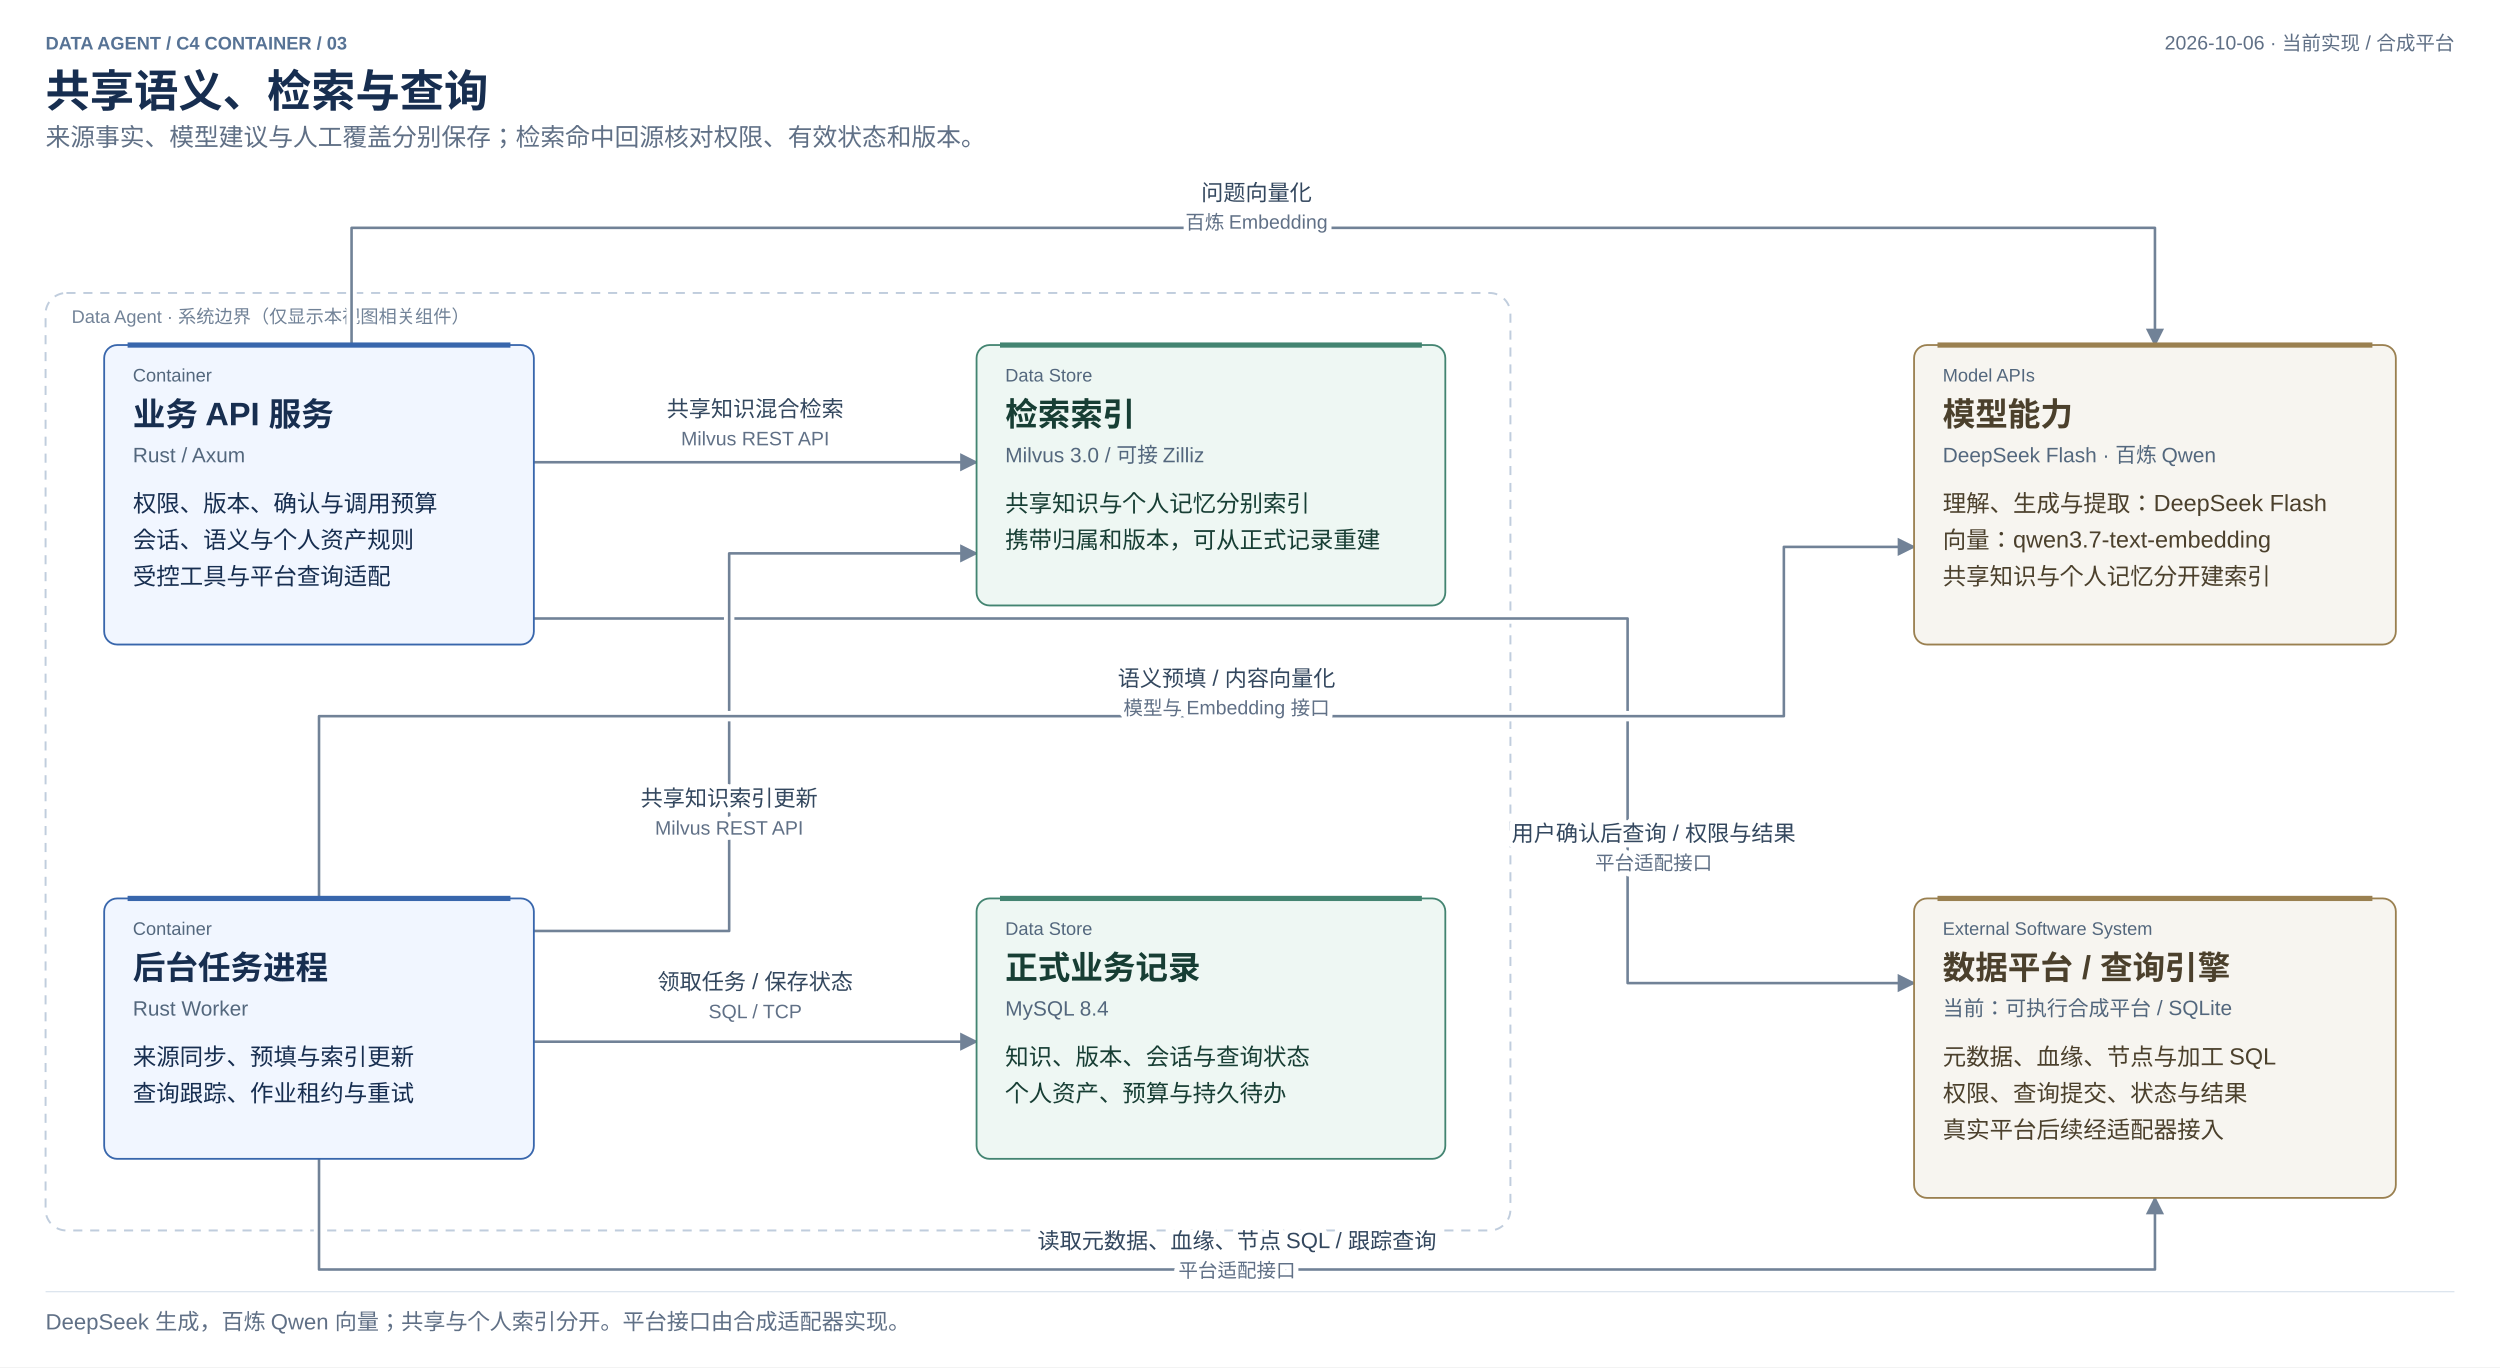
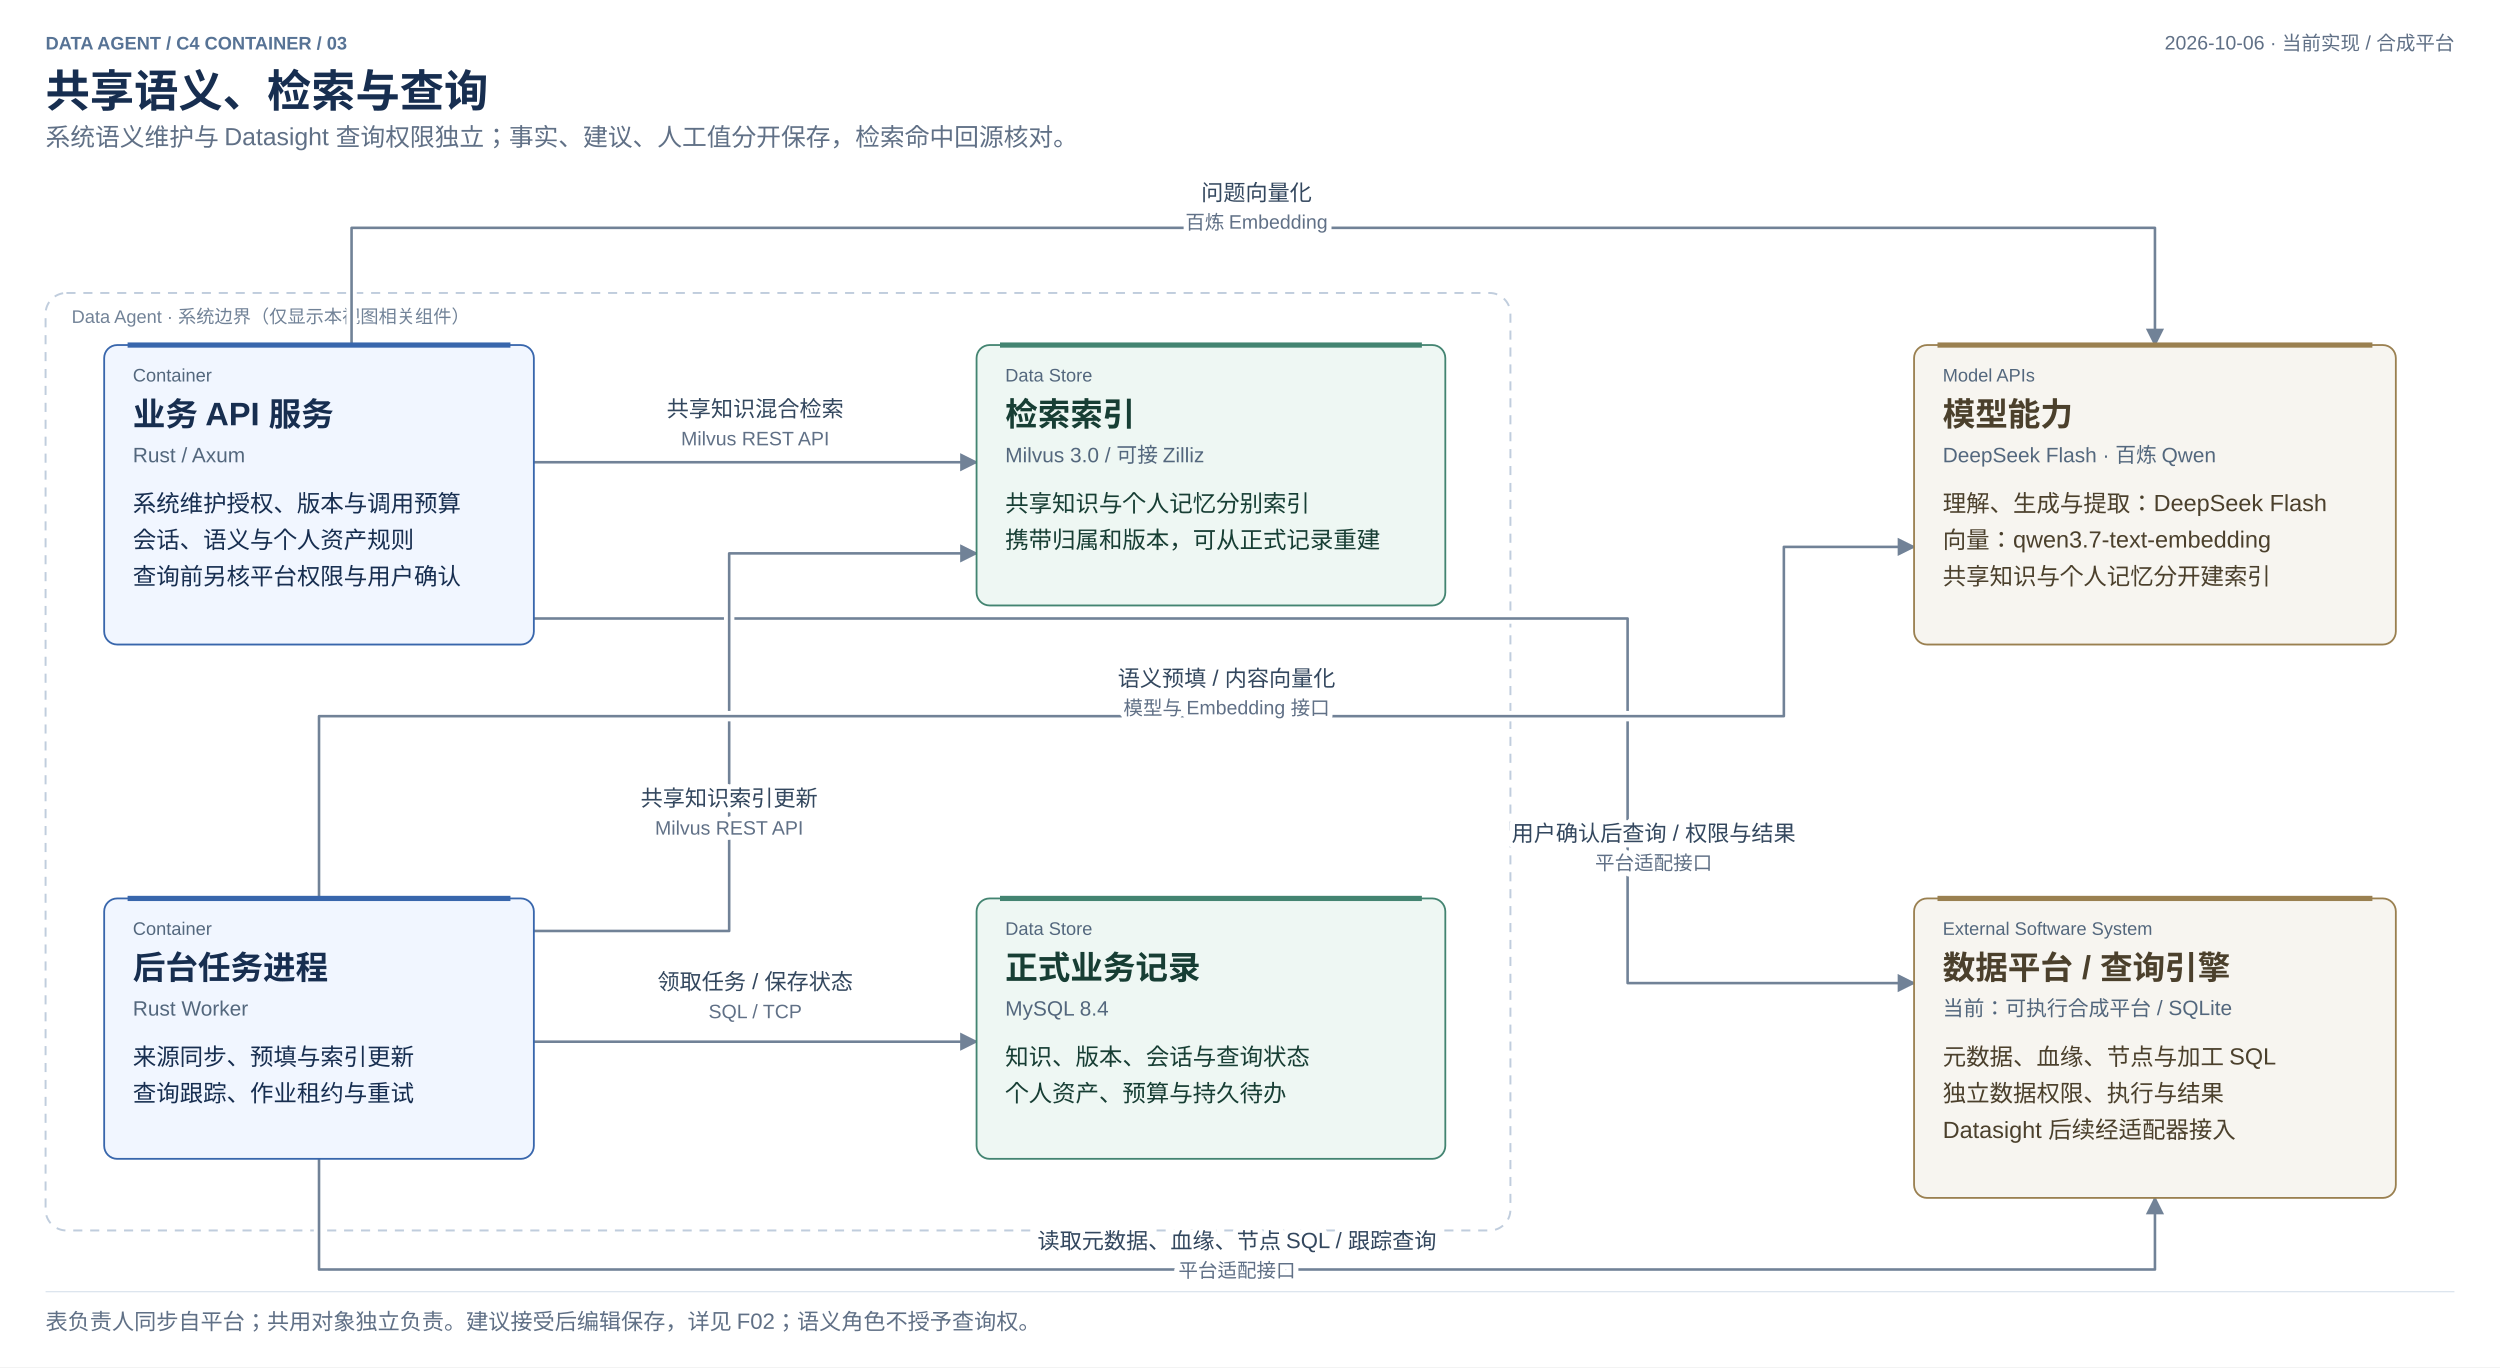
<svg xmlns="http://www.w3.org/2000/svg" width="1920" height="1050" viewBox="0 0 1920 1050" role="img" aria-labelledby="title description">
  <g transform="translate(0 0)">
    <g class="view" data-view="knowledge" font-family="Arial, PingFang SC, Microsoft YaHei, sans-serif">
      <defs>
        <marker id="arrow-knowledge" viewBox="0 0 10 10" refX="9" refY="5" markerWidth="7" markerHeight="7" orient="auto">
          <path d="M0 0 L10 5 L0 10Z" fill="#718297" />
        </marker>
      </defs>
      <rect width="1920" height="1050" fill="white" />
      <text x="35" y="38" font-size="14" font-weight="600" fill="#577395" text-anchor="start">DATA AGENT  /  C4 CONTAINER  /  03</text>
      <text x="35" y="82" font-size="34" font-weight="650" fill="#172e50" text-anchor="start">共享语义、检索与查询</text>
-       <text x="35" y="112" font-size="19" font-weight="400" fill="#607086" text-anchor="start">来源事实、模型建议与人工覆盖分别保存；检索命中回源核对权限、有效状态和版本。</text>
+       <text x="35" y="112" font-size="19" font-weight="400" fill="#607086" text-anchor="start">系统语义维护与 Datasight 查询权限独立；事实、建议、人工值分开保存，检索命中回源核对。</text>
      <text x="1885" y="38" font-size="15" font-weight="500" fill="#607086" text-anchor="end">2026-10-06 · 当前实现 / 合成平台</text>
      <g class="boundary" fill="none" stroke="#c0cddd" stroke-width="1.5" stroke-dasharray="7 6">
        <rect x="35" y="225" width="1125" height="720" rx="16" />
      </g>
      <text x="55" y="248" font-size="14" font-weight="500" fill="#718297" text-anchor="start">Data Agent · 系统边界（仅显示本视图相关组件）</text>
      <g class="relationship" data-edge="search" data-source="api" data-target="vector">
        <path d="M410 355 L750 355" fill="none" stroke="white" stroke-width="8" />
        <path d="M410 355 L750 355" fill="none" stroke="#718297" stroke-width="2" stroke-linejoin="round" marker-end="url(#arrow-knowledge)" />
      </g>
      <g class="relationship" data-edge="embed-query" data-source="api" data-target="models">
        <path d="M270 265 L270 175 L1655 175 L1655 265" fill="none" stroke="white" stroke-width="8" />
        <path d="M270 265 L270 175 L1655 175 L1655 265" fill="none" stroke="#718297" stroke-width="2" stroke-linejoin="round" marker-end="url(#arrow-knowledge)" />
      </g>
      <g class="relationship" data-edge="execute" data-source="api" data-target="platform">
        <path d="M410 475 L1250 475 L1250 755 L1470 755" fill="none" stroke="white" stroke-width="8" />
        <path d="M410 475 L1250 475 L1250 755 L1470 755" fill="none" stroke="#718297" stroke-width="2" stroke-linejoin="round" marker-end="url(#arrow-knowledge)" />
      </g>
      <g class="relationship" data-edge="claim" data-source="worker" data-target="mysql">
        <path d="M410 800 L750 800" fill="none" stroke="white" stroke-width="8" />
        <path d="M410 800 L750 800" fill="none" stroke="#718297" stroke-width="2" stroke-linejoin="round" marker-end="url(#arrow-knowledge)" />
      </g>
      <g class="relationship" data-edge="index" data-source="worker" data-target="vector">
        <path d="M410 715 L560 715 L560 425 L750 425" fill="none" stroke="white" stroke-width="8" />
        <path d="M410 715 L560 715 L560 425 L750 425" fill="none" stroke="#718297" stroke-width="2" stroke-linejoin="round" marker-end="url(#arrow-knowledge)" />
      </g>
      <g class="relationship" data-edge="sync" data-source="worker" data-target="platform">
        <path d="M245 890 L245 975 L1655 975 L1655 920" fill="none" stroke="white" stroke-width="8" />
        <path d="M245 890 L245 975 L1655 975 L1655 920" fill="none" stroke="#718297" stroke-width="2" stroke-linejoin="round" marker-end="url(#arrow-knowledge)" />
      </g>
      <g class="relationship" data-edge="prefill" data-source="worker" data-target="models">
        <path d="M245 690 L245 550 L1370 550 L1370 420 L1470 420" fill="none" stroke="white" stroke-width="8" />
        <path d="M245 690 L245 550 L1370 550 L1370 420 L1470 420" fill="none" stroke="#718297" stroke-width="2" stroke-linejoin="round" marker-end="url(#arrow-knowledge)" />
      </g>
      <g class="node" data-node="api">
        <rect class="node-box" x="80" y="265" width="330" height="230" rx="10" fill="#f1f6ff" stroke="#3866ac" stroke-width="1.4" />
        <path d="M98 265 H392" stroke="#3866ac" stroke-width="4" />
        <text x="102" y="293" font-size="14" font-weight="500" fill="#53677d" text-anchor="start">Container</text>
        <text x="102" y="327" font-size="25" font-weight="650" fill="#172e50" text-anchor="start">业务 API 服务</text>
        <text x="102" y="355" font-size="16" font-weight="500" fill="#53677d" text-anchor="start">Rust / Axum</text>
-         <text x="102" y="393" font-size="18" font-weight="400" fill="#172e50" text-anchor="start">权限、版本、确认与调用预算</text>
+         <text x="102" y="393" font-size="18" font-weight="400" fill="#172e50" text-anchor="start">系统维护授权、版本与调用预算</text>
        <text x="102" y="421" font-size="18" font-weight="400" fill="#172e50" text-anchor="start">会话、语义与个人资产规则</text>
-         <text x="102" y="449" font-size="18" font-weight="400" fill="#172e50" text-anchor="start">受控工具与平台查询适配</text>
+         <text x="102" y="449" font-size="18" font-weight="400" fill="#172e50" text-anchor="start">查询前另核平台权限与用户确认</text>
      </g>
      <g class="node" data-node="vector">
        <rect class="node-box" x="750" y="265" width="360" height="200" rx="10" fill="#eef7f3" stroke="#438471" stroke-width="1.4" />
        <path d="M768 265 H1092" stroke="#438471" stroke-width="4" />
        <text x="772" y="293" font-size="14" font-weight="500" fill="#53677d" text-anchor="start">Data Store</text>
        <text x="772" y="327" font-size="25" font-weight="650" fill="#173e34" text-anchor="start">检索索引</text>
        <text x="772" y="355" font-size="16" font-weight="500" fill="#53677d" text-anchor="start">Milvus 3.0 / 可接 Zilliz</text>
        <text x="772" y="393" font-size="18" font-weight="400" fill="#173e34" text-anchor="start">共享知识与个人记忆分别索引</text>
        <text x="772" y="421" font-size="18" font-weight="400" fill="#173e34" text-anchor="start">携带归属和版本，可从正式记录重建</text>
      </g>
      <g class="node" data-node="models">
        <rect class="node-box" x="1470" y="265" width="370" height="230" rx="10" fill="#f7f5f0" stroke="#9a8050" stroke-width="1.4" />
        <path d="M1488 265 H1822" stroke="#9a8050" stroke-width="4" />
        <text x="1492" y="293" font-size="14" font-weight="500" fill="#53677d" text-anchor="start">Model APIs</text>
        <text x="1492" y="327" font-size="25" font-weight="650" fill="#4b402c" text-anchor="start">模型能力</text>
        <text x="1492" y="355" font-size="16" font-weight="500" fill="#53677d" text-anchor="start">DeepSeek Flash · 百炼 Qwen</text>
        <text x="1492" y="393" font-size="18" font-weight="400" fill="#4b402c" text-anchor="start">理解、生成与提取：DeepSeek Flash</text>
        <text x="1492" y="421" font-size="18" font-weight="400" fill="#4b402c" text-anchor="start">向量：qwen3.7-text-embedding</text>
        <text x="1492" y="449" font-size="18" font-weight="400" fill="#4b402c" text-anchor="start">共享知识与个人记忆分开建索引</text>
      </g>
      <g class="node" data-node="worker">
        <rect class="node-box" x="80" y="690" width="330" height="200" rx="10" fill="#f1f6ff" stroke="#3866ac" stroke-width="1.4" />
        <path d="M98 690 H392" stroke="#3866ac" stroke-width="4" />
        <text x="102" y="718" font-size="14" font-weight="500" fill="#53677d" text-anchor="start">Container</text>
        <text x="102" y="752" font-size="25" font-weight="650" fill="#172e50" text-anchor="start">后台任务进程</text>
        <text x="102" y="780" font-size="16" font-weight="500" fill="#53677d" text-anchor="start">Rust Worker</text>
        <text x="102" y="818" font-size="18" font-weight="400" fill="#172e50" text-anchor="start">来源同步、预填与索引更新</text>
        <text x="102" y="846" font-size="18" font-weight="400" fill="#172e50" text-anchor="start">查询跟踪、作业租约与重试</text>
      </g>
      <g class="node" data-node="mysql">
        <rect class="node-box" x="750" y="690" width="360" height="200" rx="10" fill="#eef7f3" stroke="#438471" stroke-width="1.4" />
        <path d="M768 690 H1092" stroke="#438471" stroke-width="4" />
        <text x="772" y="718" font-size="14" font-weight="500" fill="#53677d" text-anchor="start">Data Store</text>
        <text x="772" y="752" font-size="25" font-weight="650" fill="#173e34" text-anchor="start">正式业务记录</text>
        <text x="772" y="780" font-size="16" font-weight="500" fill="#53677d" text-anchor="start">MySQL 8.4</text>
        <text x="772" y="818" font-size="18" font-weight="400" fill="#173e34" text-anchor="start">知识、版本、会话与查询状态</text>
        <text x="772" y="846" font-size="18" font-weight="400" fill="#173e34" text-anchor="start">个人资产、预算与持久待办</text>
      </g>
      <g class="node" data-node="platform">
        <rect class="node-box" x="1470" y="690" width="370" height="230" rx="10" fill="#f7f5f0" stroke="#9a8050" stroke-width="1.4" />
        <path d="M1488 690 H1822" stroke="#9a8050" stroke-width="4" />
        <text x="1492" y="718" font-size="14" font-weight="500" fill="#53677d" text-anchor="start">External Software System</text>
        <text x="1492" y="752" font-size="25" font-weight="650" fill="#4b402c" text-anchor="start">数据平台 / 查询引擎</text>
        <text x="1492" y="780" font-size="16" font-weight="500" fill="#53677d" text-anchor="start">当前：可执行合成平台 / SQLite</text>
        <text x="1492" y="818" font-size="18" font-weight="400" fill="#4b402c" text-anchor="start">元数据、血缘、节点与加工 SQL</text>
-         <text x="1492" y="846" font-size="18" font-weight="400" fill="#4b402c" text-anchor="start">权限、查询提交、状态与结果</text>
-         <text x="1492" y="874" font-size="18" font-weight="400" fill="#4b402c" text-anchor="start">真实平台后续经适配器接入</text>
+         <text x="1492" y="846" font-size="18" font-weight="400" fill="#4b402c" text-anchor="start">独立数据权限、执行与结果</text>
+         <text x="1492" y="874" font-size="18" font-weight="400" fill="#4b402c" text-anchor="start">Datasight 后续经适配器接入</text>
      </g>
      <g class="edge-label" data-edge="search">
        <text x="580" y="320" font-size="17" font-weight="500" fill="#33475e" text-anchor="middle" paint-order="stroke" stroke="white" stroke-width="8" stroke-linejoin="round">共享知识混合检索</text>
        <text x="580" y="342" font-size="15" font-weight="400" fill="#607086" text-anchor="middle" paint-order="stroke" stroke="white" stroke-width="8" stroke-linejoin="round">Milvus REST API</text>
      </g>
      <g class="edge-label" data-edge="embed-query">
        <text x="965" y="154" font-size="17" font-weight="500" fill="#33475e" text-anchor="middle" paint-order="stroke" stroke="white" stroke-width="8" stroke-linejoin="round">问题向量化</text>
        <text x="965" y="176" font-size="15" font-weight="400" fill="#607086" text-anchor="middle" paint-order="stroke" stroke="white" stroke-width="8" stroke-linejoin="round">百炼 Embedding</text>
      </g>
      <g class="edge-label" data-edge="execute">
        <text x="1270" y="646" font-size="17" font-weight="500" fill="#33475e" text-anchor="middle" paint-order="stroke" stroke="white" stroke-width="8" stroke-linejoin="round">用户确认后查询 / 权限与结果</text>
        <text x="1270" y="668" font-size="15" font-weight="400" fill="#607086" text-anchor="middle" paint-order="stroke" stroke="white" stroke-width="8" stroke-linejoin="round">平台适配接口</text>
      </g>
      <g class="edge-label" data-edge="claim">
        <text x="580" y="760" font-size="17" font-weight="500" fill="#33475e" text-anchor="middle" paint-order="stroke" stroke="white" stroke-width="8" stroke-linejoin="round">领取任务 / 保存状态</text>
        <text x="580" y="782" font-size="15" font-weight="400" fill="#607086" text-anchor="middle" paint-order="stroke" stroke="white" stroke-width="8" stroke-linejoin="round">SQL / TCP</text>
      </g>
      <g class="edge-label" data-edge="index">
        <text x="560" y="619" font-size="17" font-weight="500" fill="#33475e" text-anchor="middle" paint-order="stroke" stroke="white" stroke-width="8" stroke-linejoin="round">共享知识索引更新</text>
        <text x="560" y="641" font-size="15" font-weight="400" fill="#607086" text-anchor="middle" paint-order="stroke" stroke="white" stroke-width="8" stroke-linejoin="round">Milvus REST API</text>
      </g>
      <g class="edge-label" data-edge="sync">
        <text x="950" y="959" font-size="17" font-weight="500" fill="#33475e" text-anchor="middle" paint-order="stroke" stroke="white" stroke-width="8" stroke-linejoin="round">读取元数据、血缘、节点 SQL / 跟踪查询</text>
        <text x="950" y="981" font-size="15" font-weight="400" fill="#607086" text-anchor="middle" paint-order="stroke" stroke="white" stroke-width="8" stroke-linejoin="round">平台适配接口</text>
      </g>
      <g class="edge-label" data-edge="prefill">
        <text x="942" y="527" font-size="17" font-weight="500" fill="#33475e" text-anchor="middle" paint-order="stroke" stroke="white" stroke-width="8" stroke-linejoin="round">语义预填 / 内容向量化</text>
        <text x="942" y="549" font-size="15" font-weight="400" fill="#607086" text-anchor="middle" paint-order="stroke" stroke="white" stroke-width="8" stroke-linejoin="round">模型与 Embedding 接口</text>
      </g>
      <line x1="35" y1="992" x2="1885" y2="992" stroke="#dde5ee" />
-       <text x="35" y="1021" font-size="17" font-weight="400" fill="#607086" text-anchor="start">DeepSeek 生成，百炼 Qwen 向量；共享与个人索引分开。平台接口由合成适配器实现。</text>
+       <text x="35" y="1021" font-size="17" font-weight="400" fill="#607086" text-anchor="start">表负责人同步自平台；共用对象独立负责。建议接受后编辑保存，详见 F02；语义角色不授予查询权。</text>
    </g>
  </g>
</svg>
